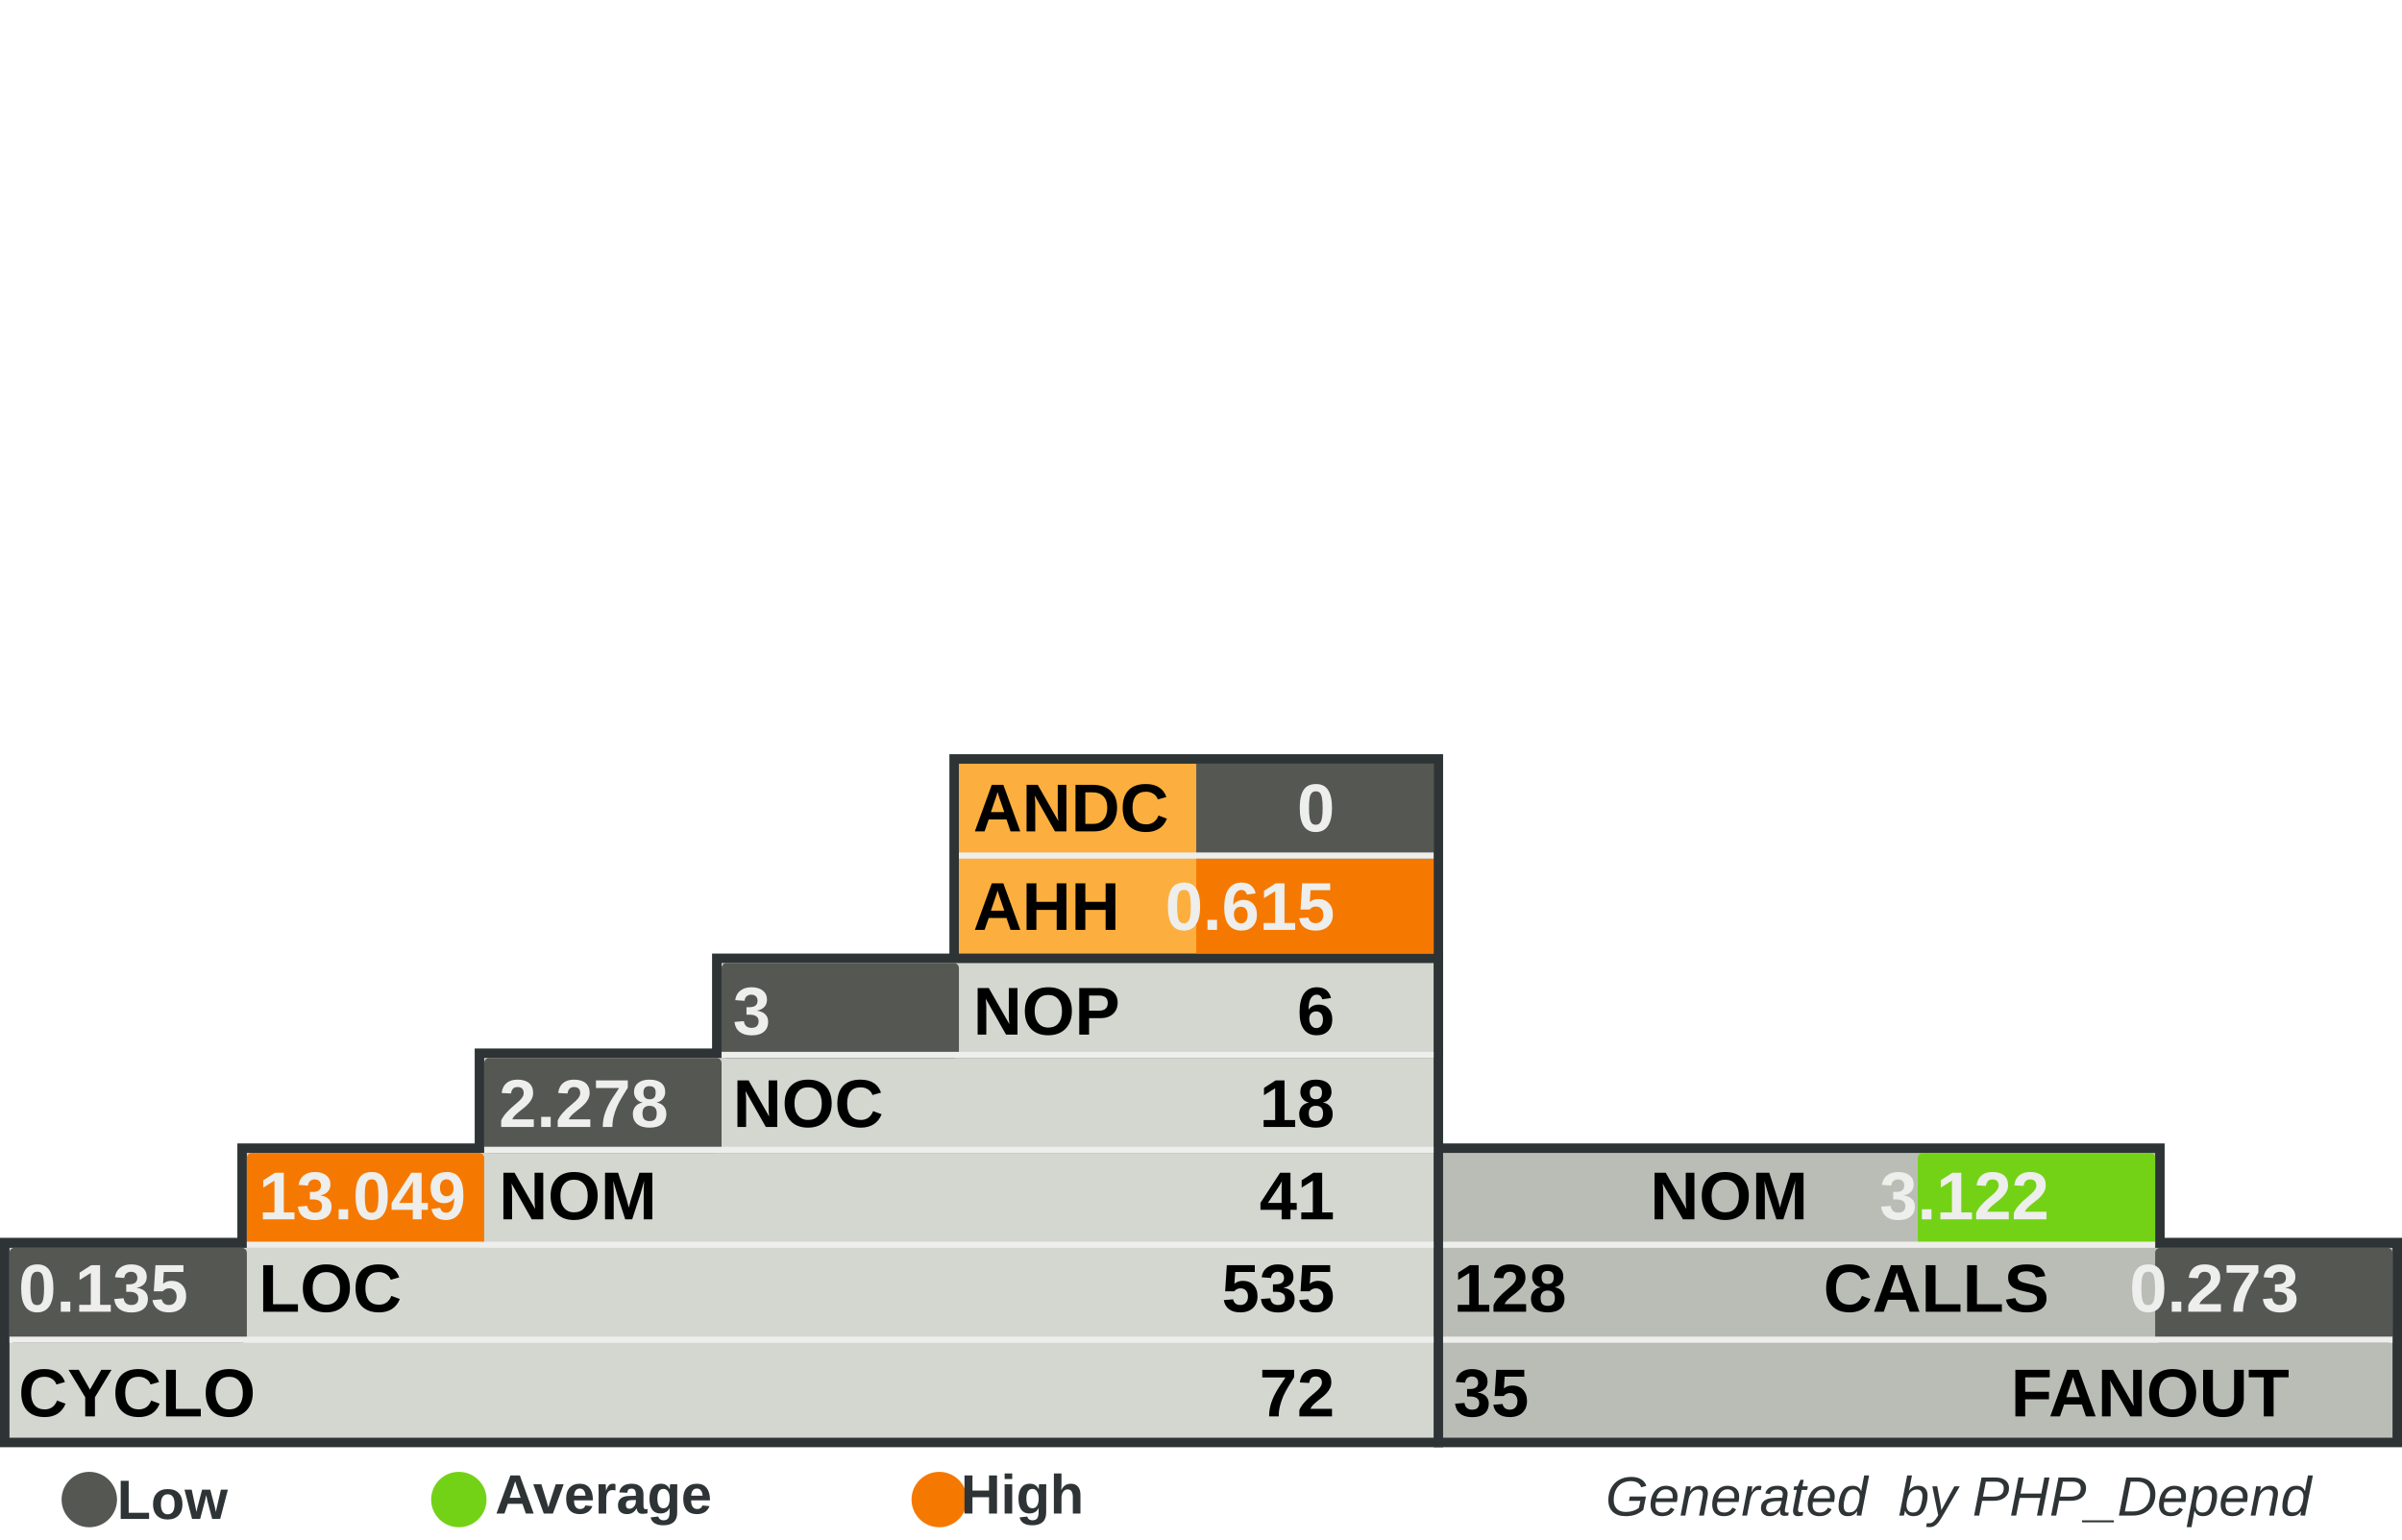
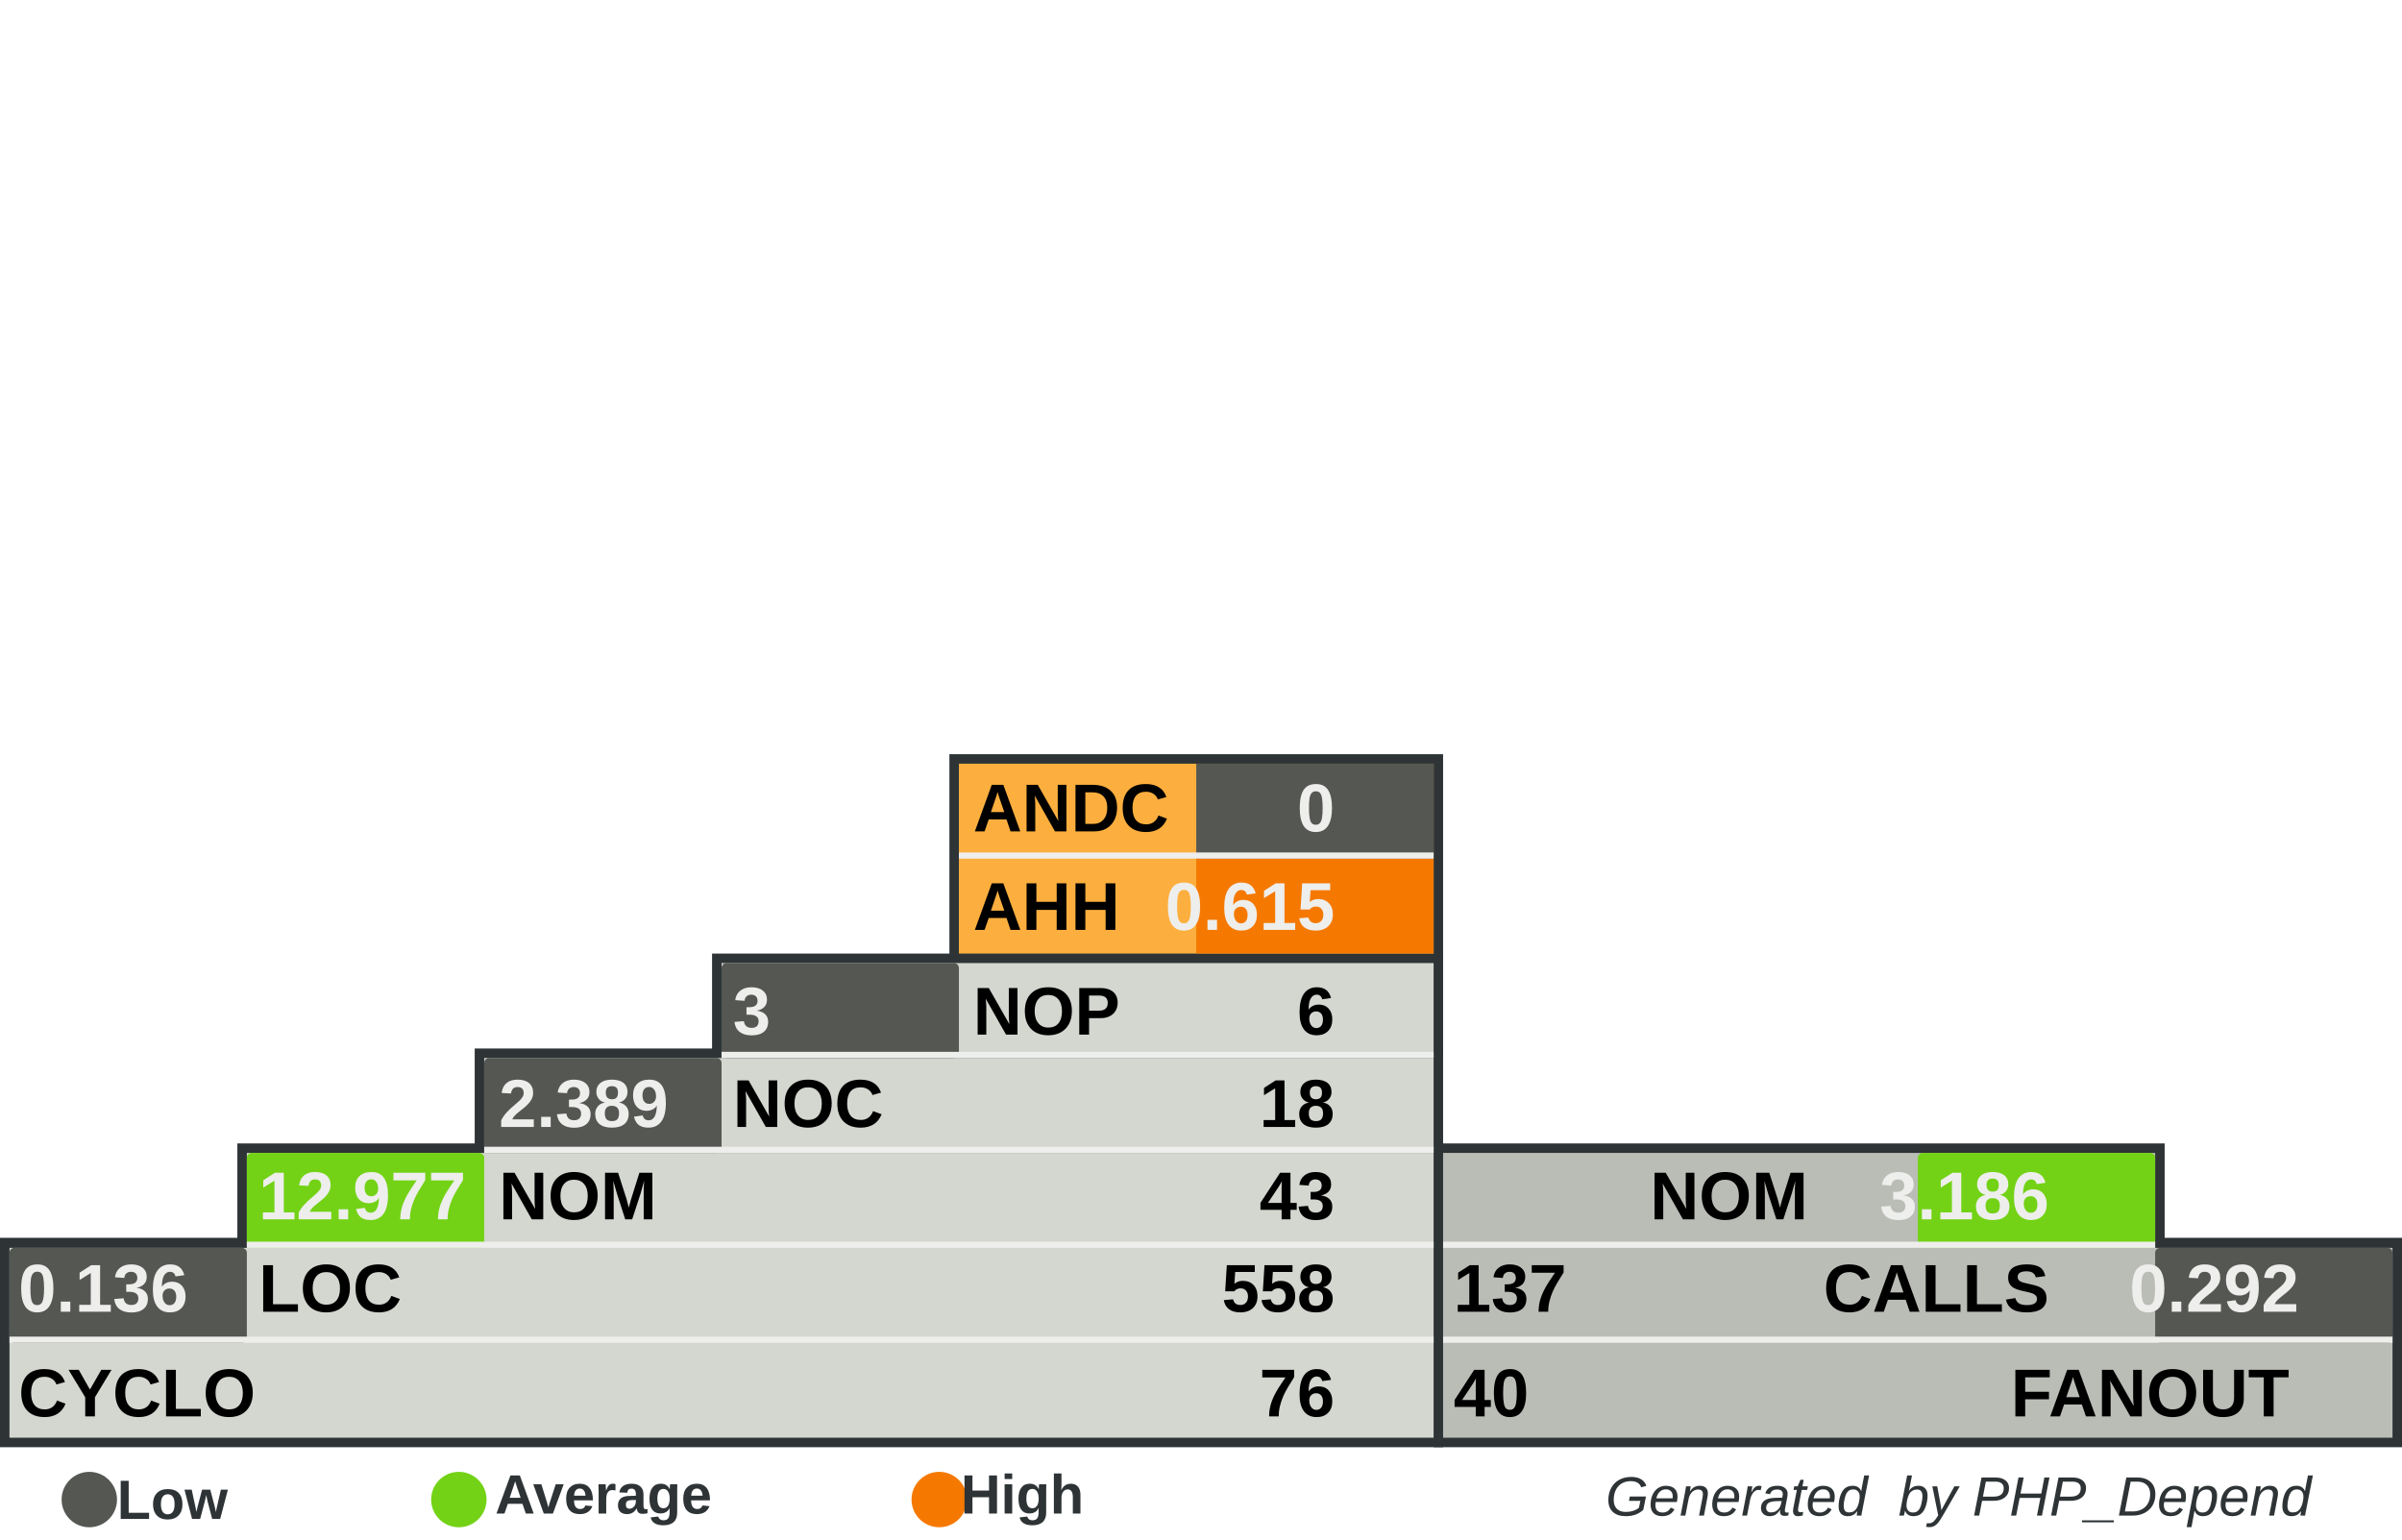
<svg xmlns="http://www.w3.org/2000/svg" width="390" height="250" id="svg5110" version="1.0">
  <defs id="defs5112">
    </defs>
  <g id="layer1">
    <rect style="fill:#555753" width="0" height="0" x="0" y="0" rx="0" ry="0" id="rect8982" xml:id="threshold.low" />
    <rect style="fill:#73d216" width="0" height="0" x="0" y="0" rx="0" ry="0" id="rect8983" xml:id="threshold.average" />
    <rect style="fill:#f57900" width="0" height="0" x="0" y="0" rx="0" ry="0" id="rect2834" xml:id="threshold.high" />
    <rect style="opacity:1;fill:#2e3436;fill-opacity:1;stroke:none;stroke-width:1;stroke-miterlimit:4;stroke-dasharray:none;stroke-opacity:1" id="rect4954" width="118.696" height="16.957" x="232.767" y="185.672" rx="2.978" ry="0" />
    <rect style="opacity:1;fill:#2e3436;fill-opacity:1;stroke:none;stroke-width:1;stroke-miterlimit:4;stroke-dasharray:none;stroke-opacity:1" id="rect4956" width="157.233" height="34" x="232.767" y="201" rx="3.945" ry="0" />
    <rect style="opacity:1;fill:#2e3436;fill-opacity:1;stroke:none;stroke-width:1;stroke-miterlimit:4;stroke-dasharray:none;stroke-opacity:1" id="rect4958" width="80.158" height="33.913" x="154.15" y="122.47" rx="2.011" ry="0" />
    <rect style="opacity:1;fill:#2e3436;fill-opacity:1;stroke:none;stroke-width:1;stroke-miterlimit:4;stroke-dasharray:none;stroke-opacity:1" id="rect4960" width="234.308" height="34" x="0" y="201" rx="5.879" ry="0" />
    <rect style="opacity:1;fill:#2e3436;fill-opacity:1;stroke:none;stroke-width:1;stroke-miterlimit:4;stroke-dasharray:none;stroke-opacity:1" id="rect4962" width="195.771" height="16.957" x="38.538" y="185.672" rx="4.912" ry="0" />
    <rect style="opacity:1;fill:#2e3436;fill-opacity:1;stroke:none;stroke-width:1;stroke-miterlimit:4;stroke-dasharray:none;stroke-opacity:1" id="rect4964" width="157.233" height="16.957" x="77.075" y="170.257" rx="3.945" ry="0" />
    <rect style="opacity:1;fill:#2e3436;fill-opacity:1;stroke:none;stroke-width:1;stroke-miterlimit:4;stroke-dasharray:none;stroke-opacity:1" id="rect4966" width="118.696" height="16.957" x="115.613" y="154.842" rx="2.978" ry="0" />
    <rect style="opacity:1;fill:#d3d7cf;fill-opacity:1;stroke:none;stroke-width:1;stroke-miterlimit:4;stroke-dasharray:none;stroke-opacity:1" id="rect4968" width="231.225" height="30.83" x="1.542" y="202.628" rx="5.801" ry="0" />
    <rect style="opacity:1;fill:#d3d7cf;fill-opacity:1;stroke:none;stroke-width:1;stroke-miterlimit:4;stroke-dasharray:none;stroke-opacity:1" id="rect4970" width="192.688" height="15.415" x="40.079" y="187.214" rx="4.834" ry="0" />
    <rect style="opacity:1;fill:#d3d7cf;fill-opacity:1;stroke:none;stroke-width:1;stroke-miterlimit:4;stroke-dasharray:none;stroke-opacity:1" id="rect4972" width="154.15" height="15.415" x="78.617" y="171.798" rx="3.868" ry="0" />
    <rect style="opacity:1;fill:#d3d7cf;fill-opacity:1;stroke:none;stroke-width:1;stroke-miterlimit:4;stroke-dasharray:none;stroke-opacity:1" id="rect4974" width="115.613" height="15.415" x="117.154" y="156.383" rx="2.901" ry="0" />
    <rect style="opacity:1;fill:#fcaf3e;fill-opacity:1;stroke:none;stroke-width:1;stroke-miterlimit:4;stroke-dasharray:none;stroke-opacity:1" id="rect4976" width="77.075" height="30.83" x="155.692" y="124.012" rx="1.934" ry="0" />
    <rect style="opacity:1;fill:#babdb6;fill-opacity:1;stroke:none;stroke-width:1;stroke-miterlimit:4;stroke-dasharray:none;stroke-opacity:1" id="rect4978" width="154.15" height="30.83" x="234.308" y="202.628" rx="3.868" ry="0" />
    <rect style="opacity:1;fill:#babdb6;fill-opacity:1;stroke:none;stroke-width:1;stroke-miterlimit:4;stroke-dasharray:none;stroke-opacity:1" id="rect4980" width="115.613" height="15.415" x="234.308" y="187.213" rx="2.901" ry="0" />
    <rect style="opacity:1;fill:#555753;fill-opacity:1;stroke:none;stroke-width:1;stroke-miterlimit:4;stroke-dasharray:none;stroke-opacity:1" id="rect4982" xml:id="rect.andc" width="38.538" height="15.43" x="194.229" y="124.012" rx="0.967" ry="0" />
    <rect style="opacity:1;fill:#f57900;fill-opacity:1;stroke:none;stroke-width:1;stroke-miterlimit:4;stroke-dasharray:none;stroke-opacity:1" id="rect2851" xml:id="rect.ahh" width="38.538" height="15.4" x="194.229" y="139.412" rx="0.967" ry="0" />
    <rect style="opacity:1;fill:#555753;fill-opacity:1;stroke:none;stroke-width:1;stroke-miterlimit:4;stroke-dasharray:none;stroke-opacity:1" id="rect4984" xml:id="rect.noc-nop" width="38.538" height="15.415" x="117.154" y="156.383" rx="0.806" />
    <rect style="opacity:1;fill:#555753;fill-opacity:1;stroke:none;stroke-width:1;stroke-miterlimit:4;stroke-dasharray:none;stroke-opacity:1" id="rect4986" xml:id="rect.nom-noc" width="38.538" height="15.415" x="78.617" y="171.798" rx="0.806" />
-     <rect style="opacity:1;fill:#f57900;fill-opacity:1;stroke:none;stroke-width:1;stroke-miterlimit:4;stroke-dasharray:none;stroke-opacity:1" id="rect4988" xml:id="rect.loc-nom" width="38.538" height="15.415" x="40.079" y="187.213" rx="0.806" />
+     <rect style="opacity:1;fill:#73d216;fill-opacity:1;stroke:none;stroke-width:1;stroke-miterlimit:4;stroke-dasharray:none;stroke-opacity:1" id="rect4988" xml:id="rect.loc-nom" width="38.538" height="15.415" x="40.079" y="187.213" rx="0.806" />
    <rect style="opacity:1;fill:#555753;fill-opacity:1;stroke:none;stroke-width:1;stroke-miterlimit:4;stroke-dasharray:none;stroke-opacity:1" id="rect4990" xml:id="rect.cyclo-loc" width="38.538" height="15.415" x="1.542" y="202.628" rx="0.806" />
    <rect style="opacity:1;fill:#73d216;fill-opacity:1;stroke:none;stroke-width:1;stroke-miterlimit:4;stroke-dasharray:none;stroke-opacity:1" id="rect4992" xml:id="rect.calls-nom" width="38.538" height="15.415" x="311.383" y="187.213" rx="0.806" />
    <rect style="opacity:1;fill:#555753;fill-opacity:1;stroke:none;stroke-width:1;stroke-miterlimit:4;stroke-dasharray:none;stroke-opacity:1" id="rect4994" xml:id="rect.fanout-calls" width="38.538" height="15.415" x="349.921" y="202.628" rx="0.806" />
    <rect style="opacity:1;fill:#eeeeec;fill-opacity:1;stroke:none;stroke-width:1;stroke-miterlimit:4;stroke-dasharray:none;stroke-opacity:1" id="rect4996" width="231.225" height="1" x="1.542" y="217.043" rx="5.801" ry="0" />
    <rect style="opacity:1;fill:#eeeeec;fill-opacity:1;stroke:none;stroke-width:1;stroke-miterlimit:4;stroke-dasharray:none;stroke-opacity:1" id="rect4998" width="192.688" height="1" x="40.079" y="201.628" rx="4.834" ry="0" />
    <rect style="opacity:1;fill:#eeeeec;fill-opacity:1;stroke:none;stroke-width:1;stroke-miterlimit:4;stroke-dasharray:none;stroke-opacity:1" id="rect5000" width="154.15" height="1" x="78.617" y="186.213" rx="3.868" ry="0" />
    <rect style="opacity:1;fill:#eeeeec;fill-opacity:1;stroke:none;stroke-width:1;stroke-miterlimit:4;stroke-dasharray:none;stroke-opacity:1" id="rect5002" width="115.613" height="1" x="117.154" y="170.798" rx="2.901" ry="0" />
    <rect style="opacity:1;fill:#eeeeec;fill-opacity:1;stroke:none;stroke-width:1;stroke-miterlimit:4;stroke-dasharray:none;stroke-opacity:1" id="rect5004" width="115.613" height="1" x="234.308" y="201.628" rx="2.901" ry="0" />
    <rect style="opacity:1;fill:#eeeeec;fill-opacity:1;stroke:none;stroke-width:1;stroke-miterlimit:4;stroke-dasharray:none;stroke-opacity:1" id="rect5006" width="154.15" height="1" x="234.308" y="217.043" rx="3.868" ry="0" />
    <rect style="opacity:1;fill:#eeeeec;fill-opacity:1;stroke:none;stroke-width:1;stroke-miterlimit:4;stroke-dasharray:none;stroke-opacity:1" id="rect5008" width="77.075" height="1" x="155.692" y="138.427" rx="1.934" ry="0" />
    <text xml:space="preserve" style="font-size:11px;font-style:normal;font-variant:normal;font-weight:bold;font-stretch:normal;fill:#000000;fill-opacity:1;stroke:none;stroke-width:1px;stroke-linecap:butt;stroke-linejoin:miter;stroke-opacity:1;font-family:Arial" x="158" y="135" title="Average Number of Derived Classes" id="text5010">
      <tspan title="Average Number of Derived Classes" id="tspan5012" x="158" y="135">ANDC</tspan>
    </text>
    <text xml:space="preserve" style="font-size:11px;font-style:normal;font-variant:normal;font-weight:bold;font-stretch:normal;fill:#000000;fill-opacity:1;stroke:none;stroke-width:1px;stroke-linecap:butt;stroke-linejoin:miter;stroke-opacity:1;font-family:Arial" x="158" y="151" title="Average Hierarchy Height" id="text5014">
      <tspan title="Average Hierarchy Height" id="tspan5016" x="158" y="151">AHH</tspan>
    </text>
    <text xml:space="preserve" style="font-size:11px;font-style:normal;font-variant:normal;font-weight:bold;font-stretch:normal;fill:#000000;fill-opacity:1;stroke:none;stroke-width:1px;stroke-linecap:butt;stroke-linejoin:miter;stroke-opacity:1;font-family:Arial" x="158" y="168" title="Number Of Packages" id="text5018">
      <tspan title="Number Of Packages" id="tspan5020" x="158" y="168">NOP</tspan>
    </text>
    <text xml:space="preserve" style="font-size:11px;font-style:normal;font-variant:normal;font-weight:bold;font-stretch:normal;fill:#000000;fill-opacity:1;stroke:none;stroke-width:1px;stroke-linecap:butt;stroke-linejoin:miter;stroke-opacity:1;font-family:Arial" x="119" y="183" id="text5022" title="Number Of Classes" transform="scale(0.9999985,1.000001)">
      <tspan title="Number Of Classes" id="tspan5024" x="119" y="183">NOC</tspan>
    </text>
    <text xml:space="preserve" style="font-size:11px;font-style:normal;font-variant:normal;font-weight:bold;font-stretch:normal;fill:#000000;fill-opacity:1;stroke:none;stroke-width:1px;stroke-linecap:butt;stroke-linejoin:miter;stroke-opacity:1;font-family:Arial" x="81" y="198" id="text5026" title="Number Of Methods (Methods+Functions)" transform="scale(0.9999985,1.000001)">
      <tspan title="Number Of Methods (Methods+Functions)" id="tspan5028" x="81" y="198">NOM</tspan>
    </text>
    <text xml:space="preserve" style="font-size:11px;font-style:normal;font-variant:normal;font-weight:bold;font-stretch:normal;fill:#000000;fill-opacity:1;stroke:none;stroke-width:1px;stroke-linecap:butt;stroke-linejoin:miter;stroke-opacity:1;font-family:Arial" x="42" y="213" id="text5030" title="Lines Of Code (Non Comment and Non Whitespace Lines)" transform="scale(0.9999985,1.000001)">
      <tspan title="Lines Of Code (Non Comment and Non Whitespace Lines)" id="tspan5032" x="42" y="213">LOC</tspan>
    </text>
    <text xml:space="preserve" style="font-size:11px;font-style:normal;font-variant:normal;font-weight:bold;font-stretch:normal;fill:#000000;fill-opacity:1;stroke:none;stroke-width:1px;stroke-linecap:butt;stroke-linejoin:miter;stroke-opacity:1;font-family:Arial" x="3" y="230" id="text5034" title="Cyclomatic Complexity" transform="scale(0.9999985,1.000001)">
      <tspan title="Cyclomatic Complexity" id="tspan5036" x="3" y="230">CYCLO</tspan>
    </text>
    <text xml:space="preserve" style="font-size:11px;font-style:normal;font-variant:normal;font-weight:bold;font-stretch:normal;text-align:end;text-anchor:end;fill:#000000;fill-opacity:1;stroke:none;stroke-width:1px;stroke-linecap:butt;stroke-linejoin:miter;stroke-opacity:1;font-family:Arial" x="308.858" y="198" id="text5038" title="Number Of Methods (Methods+Functions)" transform="scale(0.9999985,1.000001)">
      <tspan title="Number Of Methods (Methods+Functions)" id="tspan5040" x="308.858" y="198">NOM</tspan>
    </text>
    <text xml:space="preserve" style="font-size:11px;font-style:normal;font-variant:normal;font-weight:bold;font-stretch:normal;text-anchor:end;fill:#000000;fill-opacity:1;stroke:none;stroke-width:1px;stroke-linecap:butt;stroke-linejoin:miter;stroke-opacity:1;font-family:Arial" x="348" y="213" id="text5042" title="Number of Operation Calls" transform="scale(0.9999985,1.000001)">
      <tspan title="Number of Operation Calls" id="tspan5044" x="348" y="213">CALLS</tspan>
    </text>
    <text xml:space="preserve" style="font-size:11px;font-style:normal;font-variant:normal;font-weight:bold;font-stretch:normal;text-anchor:end;fill:#000000;fill-opacity:1;stroke:none;stroke-width:1px;stroke-linecap:butt;stroke-linejoin:miter;stroke-opacity:1;font-family:Arial" x="387" y="230" id="text5046" title="Number of Called Classes" transform="scale(0.9999985,1.000001)">
      <tspan title="Number of Called Classes" id="tspan5048" x="387" y="230">FANOUT</tspan>
    </text>
    <text xml:space="preserve" style="font-size:11px;font-style:normal;font-variant:normal;font-weight:bold;font-stretch:normal;fill:#000000;fill-opacity:1;stroke:none;stroke-width:1px;stroke-linecap:butt;stroke-linejoin:miter;stroke-opacity:1;font-family:Arial" title="Number of Called Classes" x="236" y="230" id="text5050" transform="scale(0.9999985,1.000001)">
-       <tspan title="Number of Called Classes" id="tspan5052" xml:id="pdepend.fanout" x="236" y="230">35</tspan>
+       <tspan title="Number of Called Classes" id="tspan5052" xml:id="pdepend.fanout" x="236" y="230">40</tspan>
    </text>
    <text xml:space="preserve" style="font-size:11px;font-style:normal;font-variant:normal;font-weight:bold;font-stretch:normal;fill:#000000;fill-opacity:1;stroke:none;stroke-width:1px;stroke-linecap:butt;stroke-linejoin:miter;stroke-opacity:1;font-family:Arial" title="Number of Operation Calls" x="236" y="213" id="text5054" transform="scale(0.9999985,1.000001)">
-       <tspan title="Number of Operation Calls" id="tspan5056" xml:id="pdepend.calls" x="236" y="213">128</tspan>
+       <tspan title="Number of Operation Calls" id="tspan5056" xml:id="pdepend.calls" x="236" y="213">137</tspan>
    </text>
    <text xml:space="preserve" style="font-size:11px;font-style:normal;font-variant:normal;font-weight:bold;font-stretch:normal;text-anchor:end;fill:#000000;fill-opacity:1;stroke:none;stroke-width:1px;stroke-linecap:butt;stroke-linejoin:miter;stroke-opacity:1;font-family:Arial" title="Cyclomatic Complexity" x="232" y="230" id="text5058" transform="scale(0.9999985,1.000001)">
-       <tspan title="Cyclomatic Complexity" id="tspan5060" xml:id="pdepend.cyclo" x="232" y="230">72</tspan>
+       <tspan title="Cyclomatic Complexity" id="tspan5060" xml:id="pdepend.cyclo" x="232" y="230">76</tspan>
    </text>
    <text xml:space="preserve" style="font-size:11px;font-style:normal;font-variant:normal;font-weight:bold;font-stretch:normal;text-anchor:end;fill:#000000;fill-opacity:1;stroke:none;stroke-width:1px;stroke-linecap:butt;stroke-linejoin:miter;stroke-opacity:1;font-family:Arial" title="Lines Of Code (Non Comment and Non Whitespace Lines)" x="232" y="213" id="text5062" transform="scale(0.9999985,1.000001)">
-       <tspan xml:id="pdepend.loc" title="Lines Of Code (Non Comment and Non Whitespace Lines)" id="tspan5064" x="232" y="213">535</tspan>
+       <tspan xml:id="pdepend.loc" title="Lines Of Code (Non Comment and Non Whitespace Lines)" id="tspan5064" x="232" y="213">558</tspan>
    </text>
    <text xml:space="preserve" style="font-size:11px;font-style:normal;font-variant:normal;font-weight:bold;font-stretch:normal;text-anchor:end;fill:#000000;fill-opacity:1;stroke:none;stroke-width:1px;stroke-linecap:butt;stroke-linejoin:miter;stroke-opacity:1;font-family:Arial" title="Number Of Methods (Methods+Functions)" x="232" y="198" id="text5066" transform="scale(0.9999985,1.000001)">
-       <tspan title="Number Of Methods (Methods+Functions)" id="tspan5068" xml:id="pdepend.nom" x="232" y="198">41</tspan>
+       <tspan title="Number Of Methods (Methods+Functions)" id="tspan5068" xml:id="pdepend.nom" x="232" y="198">43</tspan>
    </text>
    <text xml:space="preserve" style="font-size:11px;font-style:normal;font-variant:normal;font-weight:bold;font-stretch:normal;text-anchor:end;fill:#000000;fill-opacity:1;stroke:none;stroke-width:1px;stroke-linecap:butt;stroke-linejoin:miter;stroke-opacity:1;font-family:Arial" title="Number Of Packages" x="232" y="168" id="text5070" transform="scale(0.9999985,1.000001)">
      <tspan title="Number Of Packages" id="tspan5072" xml:id="pdepend.nop" x="232" y="168">6</tspan>
    </text>
    <text xml:space="preserve" style="font-size:11px;font-style:normal;font-variant:normal;font-weight:bold;font-stretch:normal;text-anchor:end;fill:#000000;fill-opacity:1;stroke:none;stroke-width:1px;stroke-linecap:butt;stroke-linejoin:miter;stroke-opacity:1;font-family:Arial" title="Number Of Classes" x="232" y="183" id="text5074" transform="scale(0.9999985,1.000001)">
      <tspan title="Number Of Classes" id="tspan5076" xml:id="pdepend.noc" x="232" y="183">18</tspan>
    </text>
    <text xml:space="preserve" style="font-size:11px;font-style:normal;font-variant:normal;font-weight:bold;font-stretch:normal;text-anchor:end;fill:#eeeeec;fill-opacity:1;stroke:none;stroke-width:1px;stroke-linecap:butt;stroke-linejoin:miter;stroke-opacity:1;font-family:Arial" title="Average Number of Derived Classes" x="232" y="135" id="text5078" transform="scale(0.9999985,1.000001)">
      <tspan title="Average Number of Derived Classes" id="tspan5080" xml:id="pdepend.andc" x="232" y="135">0</tspan>
    </text>
    <text xml:space="preserve" style="font-size:11px;font-style:normal;font-variant:normal;font-weight:bold;font-stretch:normal;text-anchor:end;fill:#eeeeec;fill-opacity:1;stroke:none;stroke-width:1px;stroke-linecap:butt;stroke-linejoin:miter;stroke-opacity:1;font-family:Arial" title="Average Hierarchy Height" x="232" y="151" id="text5082" transform="scale(0.9999985,1.000001)">
      <tspan title="Average Hierarchy Height" id="tspan5084" xml:id="pdepend.ahh" x="232" y="151">0.615</tspan>
    </text>
    <text xml:space="preserve" style="font-size:11px;font-style:normal;font-variant:normal;font-weight:bold;font-stretch:normal;fill:#eeeeec;fill-opacity:1;stroke:none;stroke-width:1px;stroke-linecap:butt;stroke-linejoin:miter;stroke-opacity:1;font-family:Arial" title="Ratio: Number of Classes / Number of Packages" x="119" y="168" id="text5086" transform="scale(0.9999985,1.000001)">
      <tspan title="Ratio: Number of Classes / Number of Packages" id="tspan5088" xml:id="pdepend.noc-nop" x="119" y="168">3</tspan>
    </text>
    <text xml:space="preserve" style="font-size:11px;font-style:normal;font-variant:normal;font-weight:bold;font-stretch:normal;fill:#eeeeec;fill-opacity:1;stroke:none;stroke-width:1px;stroke-linecap:butt;stroke-linejoin:miter;stroke-opacity:1;font-family:Arial" title="Ratio: Number of Methods / Number of Classes" x="81" y="183" id="text5090" transform="scale(0.9999985,1.000001)">
-       <tspan title="Ratio: Number of Methods / Number of Classes" id="tspan5092" xml:id="pdepend.nom-noc" x="81" y="183">2.278</tspan>
+       <tspan title="Ratio: Number of Methods / Number of Classes" id="tspan5092" xml:id="pdepend.nom-noc" x="81" y="183">2.389</tspan>
    </text>
    <text xml:space="preserve" style="font-size:11px;font-style:normal;font-variant:normal;font-weight:bold;font-stretch:normal;fill:#eeeeec;fill-opacity:1;stroke:none;stroke-width:1px;stroke-linecap:butt;stroke-linejoin:miter;stroke-opacity:1;font-family:Arial" title="Ratio: Lines of Code / Number of Methods" x="42" y="198" id="text5094" transform="scale(0.9999985,1.000001)">
-       <tspan title="Ratio: Lines of Code / Number of Methods" id="tspan5096" xml:id="pdepend.loc-nom" x="42" y="198">13.049</tspan>
+       <tspan title="Ratio: Lines of Code / Number of Methods" id="tspan5096" xml:id="pdepend.loc-nom" x="42" y="198">12.977</tspan>
    </text>
    <text xml:space="preserve" style="font-size:11px;font-style:normal;font-variant:normal;font-weight:bold;font-stretch:normal;fill:#eeeeec;fill-opacity:1;stroke:none;stroke-width:1px;stroke-linecap:butt;stroke-linejoin:miter;stroke-opacity:1;font-family:Arial" title="Ratio: Cyclomatic Complexity / Lines of Code" x="3" y="213" id="text5098" transform="scale(0.9999985,1.000001)">
-       <tspan title="Ratio: Cyclomatic Complexity / Lines of Code" id="tspan5100" xml:id="pdepend.cyclo-loc" x="3" y="213">0.135</tspan>
+       <tspan title="Ratio: Cyclomatic Complexity / Lines of Code" id="tspan5100" xml:id="pdepend.cyclo-loc" x="3" y="213">0.136</tspan>
    </text>
    <text xml:space="preserve" style="font-size:11px;font-style:normal;font-variant:normal;font-weight:bold;font-stretch:normal;text-anchor:end;fill:#eeeeec;fill-opacity:1;stroke:none;stroke-width:1px;stroke-linecap:butt;stroke-linejoin:miter;stroke-opacity:1;font-family:Arial" title="Ratio: Number of Called Classes(FANOUT) / Number of Operation Calls" x="388.563" y="213" id="text5102" transform="scale(0.9999985,1.000001)">
-       <tspan title="Ratio: Number of Called Classes(FANOUT) / Number of Operation Calls" id="tspan5104" xml:id="pdepend.fanout-calls" x="388.563" y="213">0.273</tspan>
+       <tspan title="Ratio: Number of Called Classes(FANOUT) / Number of Operation Calls" id="tspan5104" xml:id="pdepend.fanout-calls" x="388.563" y="213">0.292</tspan>
    </text>
    <text xml:space="preserve" style="font-size:11px;font-style:normal;font-variant:normal;font-weight:bold;font-stretch:normal;text-anchor:end;fill:#eeeeec;fill-opacity:1;stroke:none;stroke-width:1px;stroke-linecap:butt;stroke-linejoin:miter;stroke-opacity:1;font-family:Arial" title="Ratio: Number of Operation Calls / Number of Methods (Methods+Functions)" x="348" y="198" id="text5106" transform="scale(0.9999985,1.000001)">
-       <tspan title="Ratio: Number of Operation Calls / Number of Methods (Methods+Functions)" id="tspan5108" xml:id="pdepend.calls-nom" x="348" y="198">3.122</tspan>
+       <tspan title="Ratio: Number of Operation Calls / Number of Methods (Methods+Functions)" id="tspan5108" xml:id="pdepend.calls-nom" x="348" y="198">3.186</tspan>
    </text>
    <text xml:space="preserve" style="font-size:8px;font-style:normal;font-variant:normal;font-weight:bold;font-stretch:normal;text-align:end;text-anchor:end;fill:#2e3436;fill-opacity:1;stroke:none;stroke-width:1px;stroke-linecap:butt;stroke-linejoin:miter;stroke-opacity:1;font-family:Arial" x="386.395" y="246.106" id="text2692">
      <tspan id="tspan2694" x="386.395" y="246.106" style="font-size:9px;font-style:italic;font-variant:normal;font-weight:normal;font-stretch:normal;text-align:end;text-anchor:end;fill:#2e3436;font-family:Arial;">Generated  by PHP_Depend</tspan>
    </text>
    <path style="opacity:1;fill:#555753;fill-opacity:1;stroke:none;stroke-width:1;stroke-miterlimit:4;stroke-dasharray:none;stroke-opacity:1" id="path3780" d="M 65.333,285.667 A 12,10.333 0 1 1 41.333,285.667 A 12,10.333 0 1 1 65.333,285.667 z" transform="matrix(0.375,0,0,0.4354839,-5.5,119.0968)" />
    <text xml:space="preserve" style="font-size:8px;font-style:normal;font-weight:bold;text-align:center;text-anchor:middle;fill:#2e3436;fill-opacity:1;stroke:none;stroke-width:1px;stroke-linecap:butt;stroke-linejoin:miter;stroke-opacity:1;font-family:URW Chancery L;" x="32.387" y="246.642" id="text3782">
      <tspan id="tspan3784" x="32.387" y="246.642" style="font-size:9px;font-style:normal;font-variant:normal;font-weight:bold;font-stretch:normal;fill:#2e3436;font-family:Arial;">Low</tspan>
    </text>
    <path style="opacity:1;fill:#73d216;fill-opacity:1;stroke:none;stroke-width:1;stroke-miterlimit:4;stroke-dasharray:none;stroke-opacity:1" id="path3786" d="M 65.333,285.667 A 12,10.333 0 1 1 41.333,285.667 A 12,10.333 0 1 1 65.333,285.667 z" transform="matrix(0.375,0,0,0.4354839,54.5,119.0968)" />
    <text xml:space="preserve" style="font-size:8px;font-style:normal;font-weight:bold;text-align:center;text-anchor:middle;fill:#2e3436;fill-opacity:1;stroke:none;stroke-width:1px;stroke-linecap:butt;stroke-linejoin:miter;stroke-opacity:1;font-family:URW Chancery L;" x="102.387" y="245.774" id="text3788">
      <tspan id="tspan3790" x="102.387" y="245.774" style="font-size:9px;font-style:normal;font-variant:normal;font-weight:bold;font-stretch:normal;fill:#2e3436;font-family:Arial;">Average</tspan>
    </text>
    <path style="opacity:1;fill:#f57900;fill-opacity:1;stroke:none;stroke-width:1;stroke-miterlimit:4;stroke-dasharray:none;stroke-opacity:1" id="path3792" d="M 65.333,285.667 A 12,10.333 0 1 1 41.333,285.667 A 12,10.333 0 1 1 65.333,285.667 z" transform="matrix(0.375,0,0,0.4354839,132.5,119.0968)" />
    <text xml:space="preserve" style="font-size:8px;font-style:normal;font-weight:bold;text-align:center;text-anchor:middle;fill:#2e3436;fill-opacity:1;stroke:none;stroke-width:1px;stroke-linecap:butt;stroke-linejoin:miter;stroke-opacity:1;font-family:URW Chancery L;" x="170.387" y="245.774" id="text3794">
      <tspan id="tspan3796" x="170.387" y="245.774" style="font-size:9px;font-style:normal;font-variant:normal;font-weight:bold;font-stretch:normal;fill:#2e3436;font-family:Arial;">High</tspan>
    </text>
  </g>
</svg>
